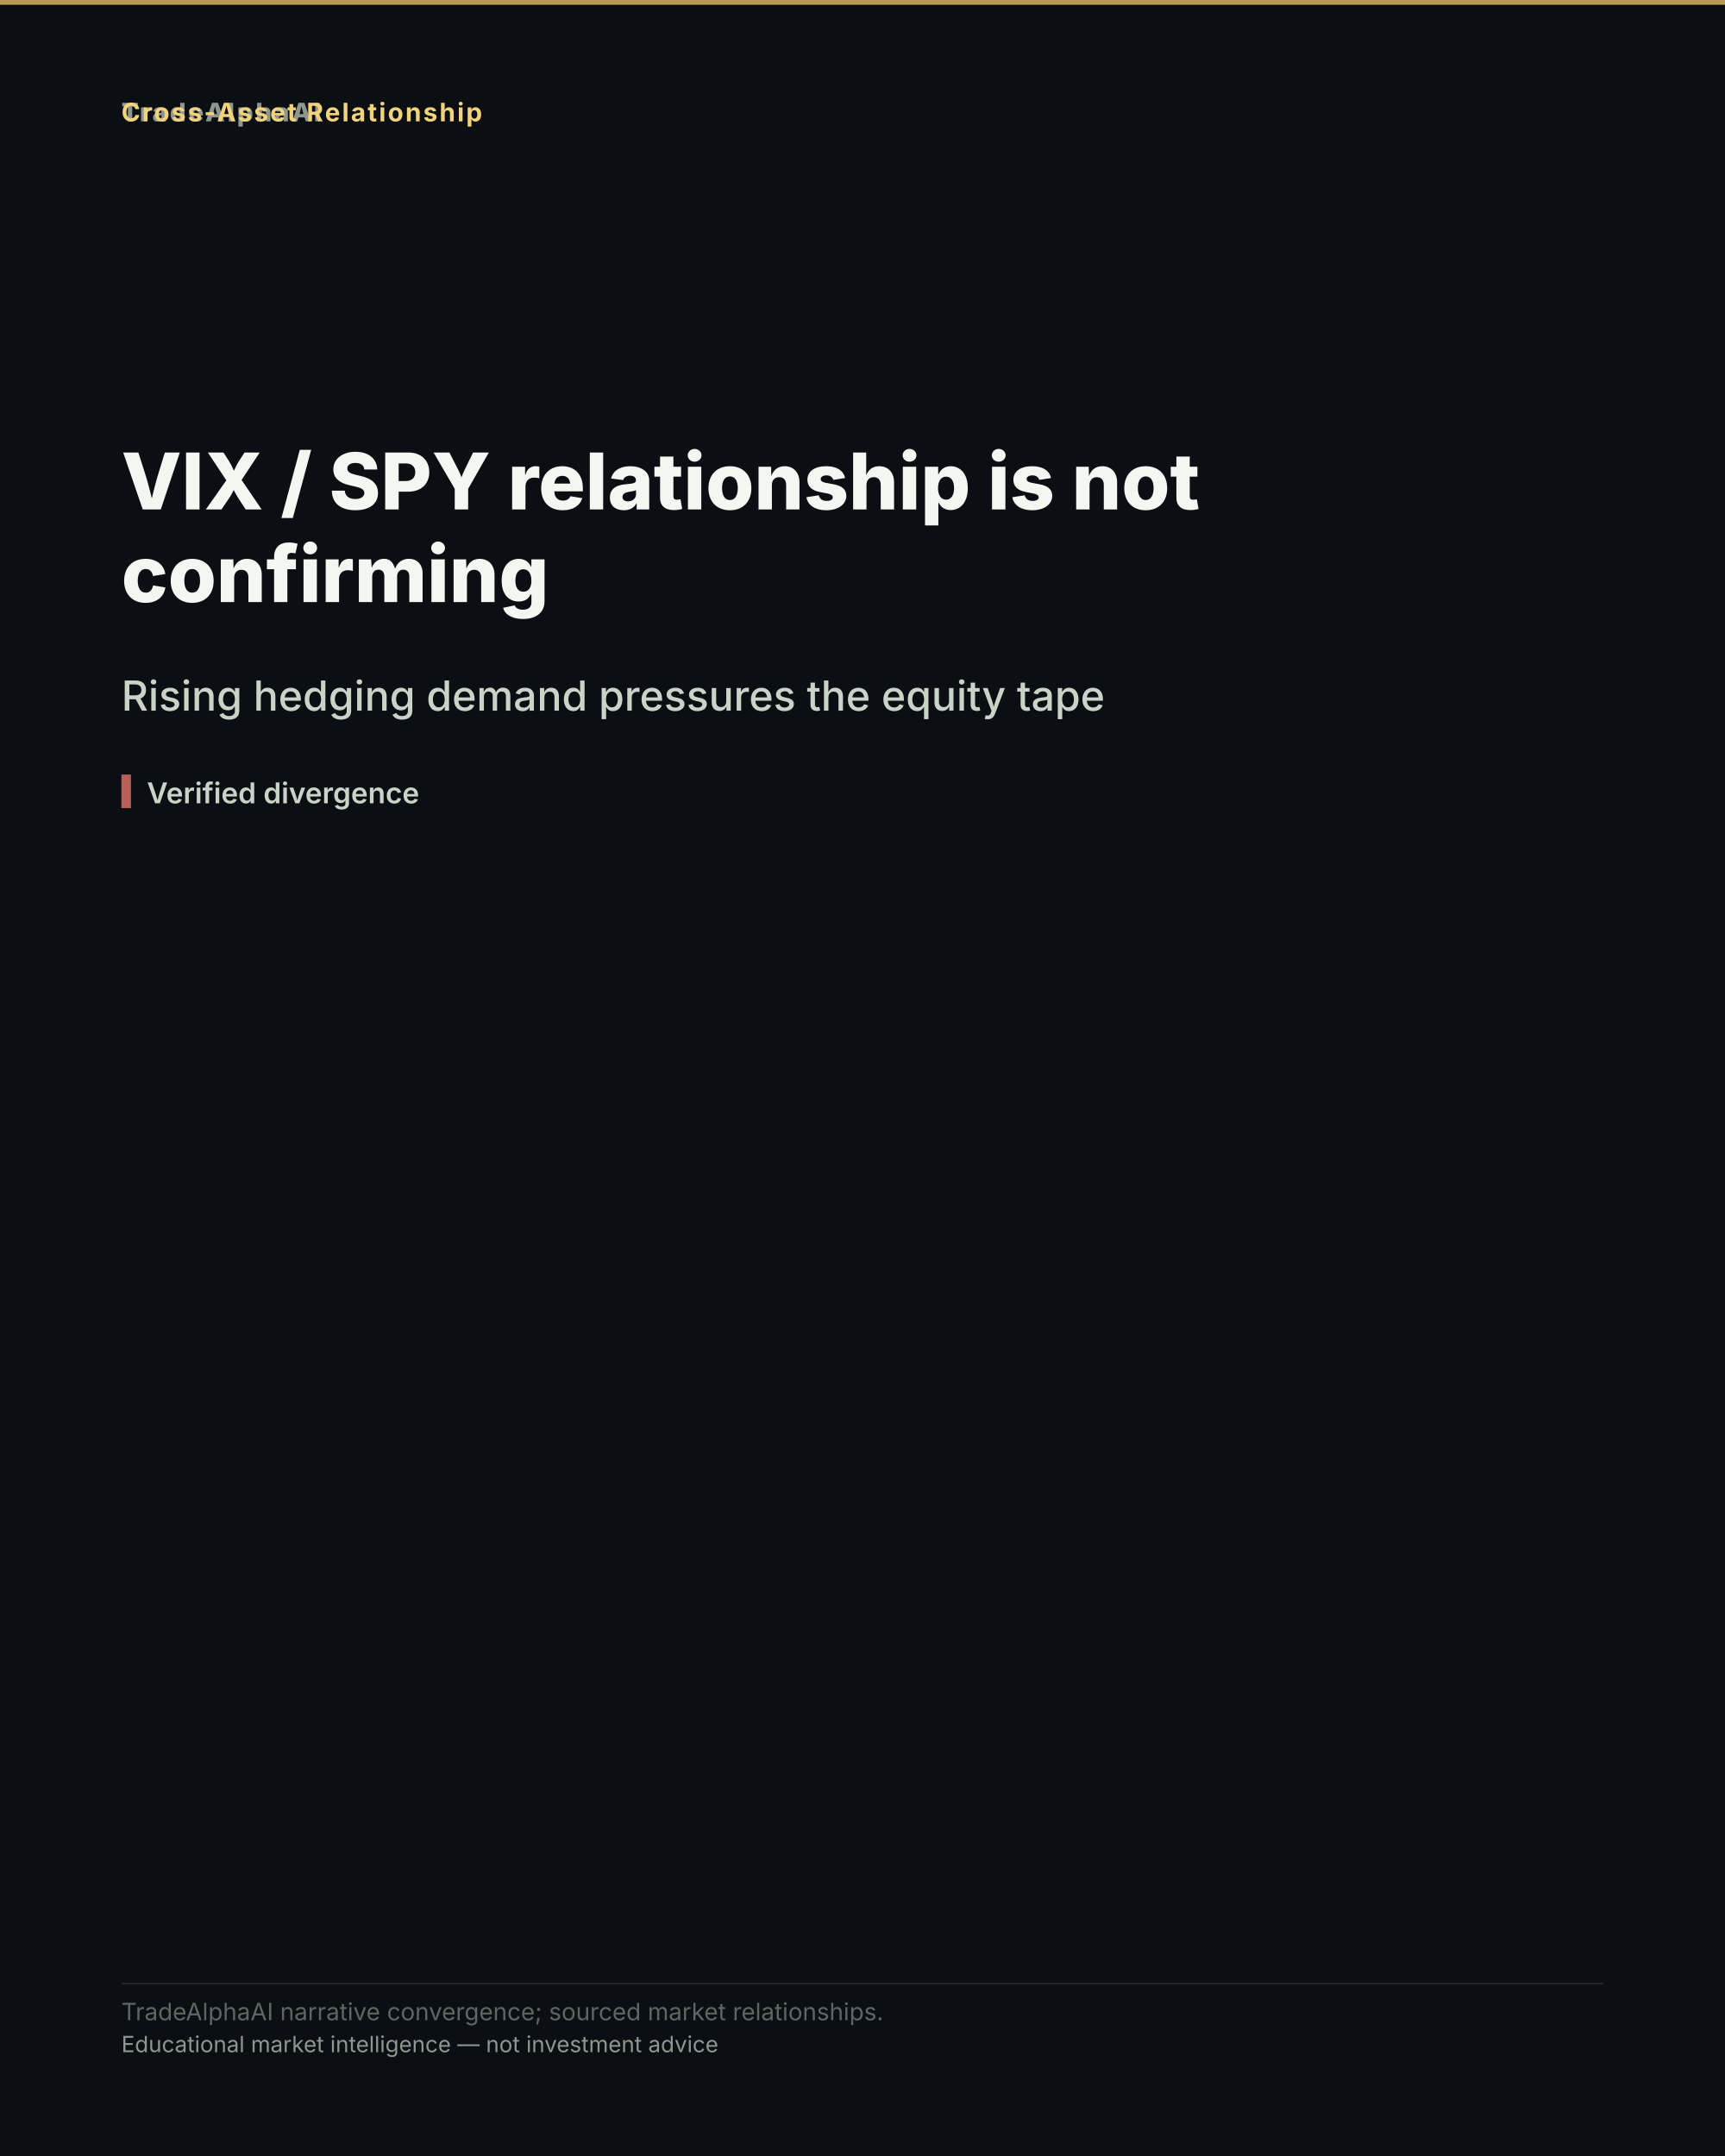
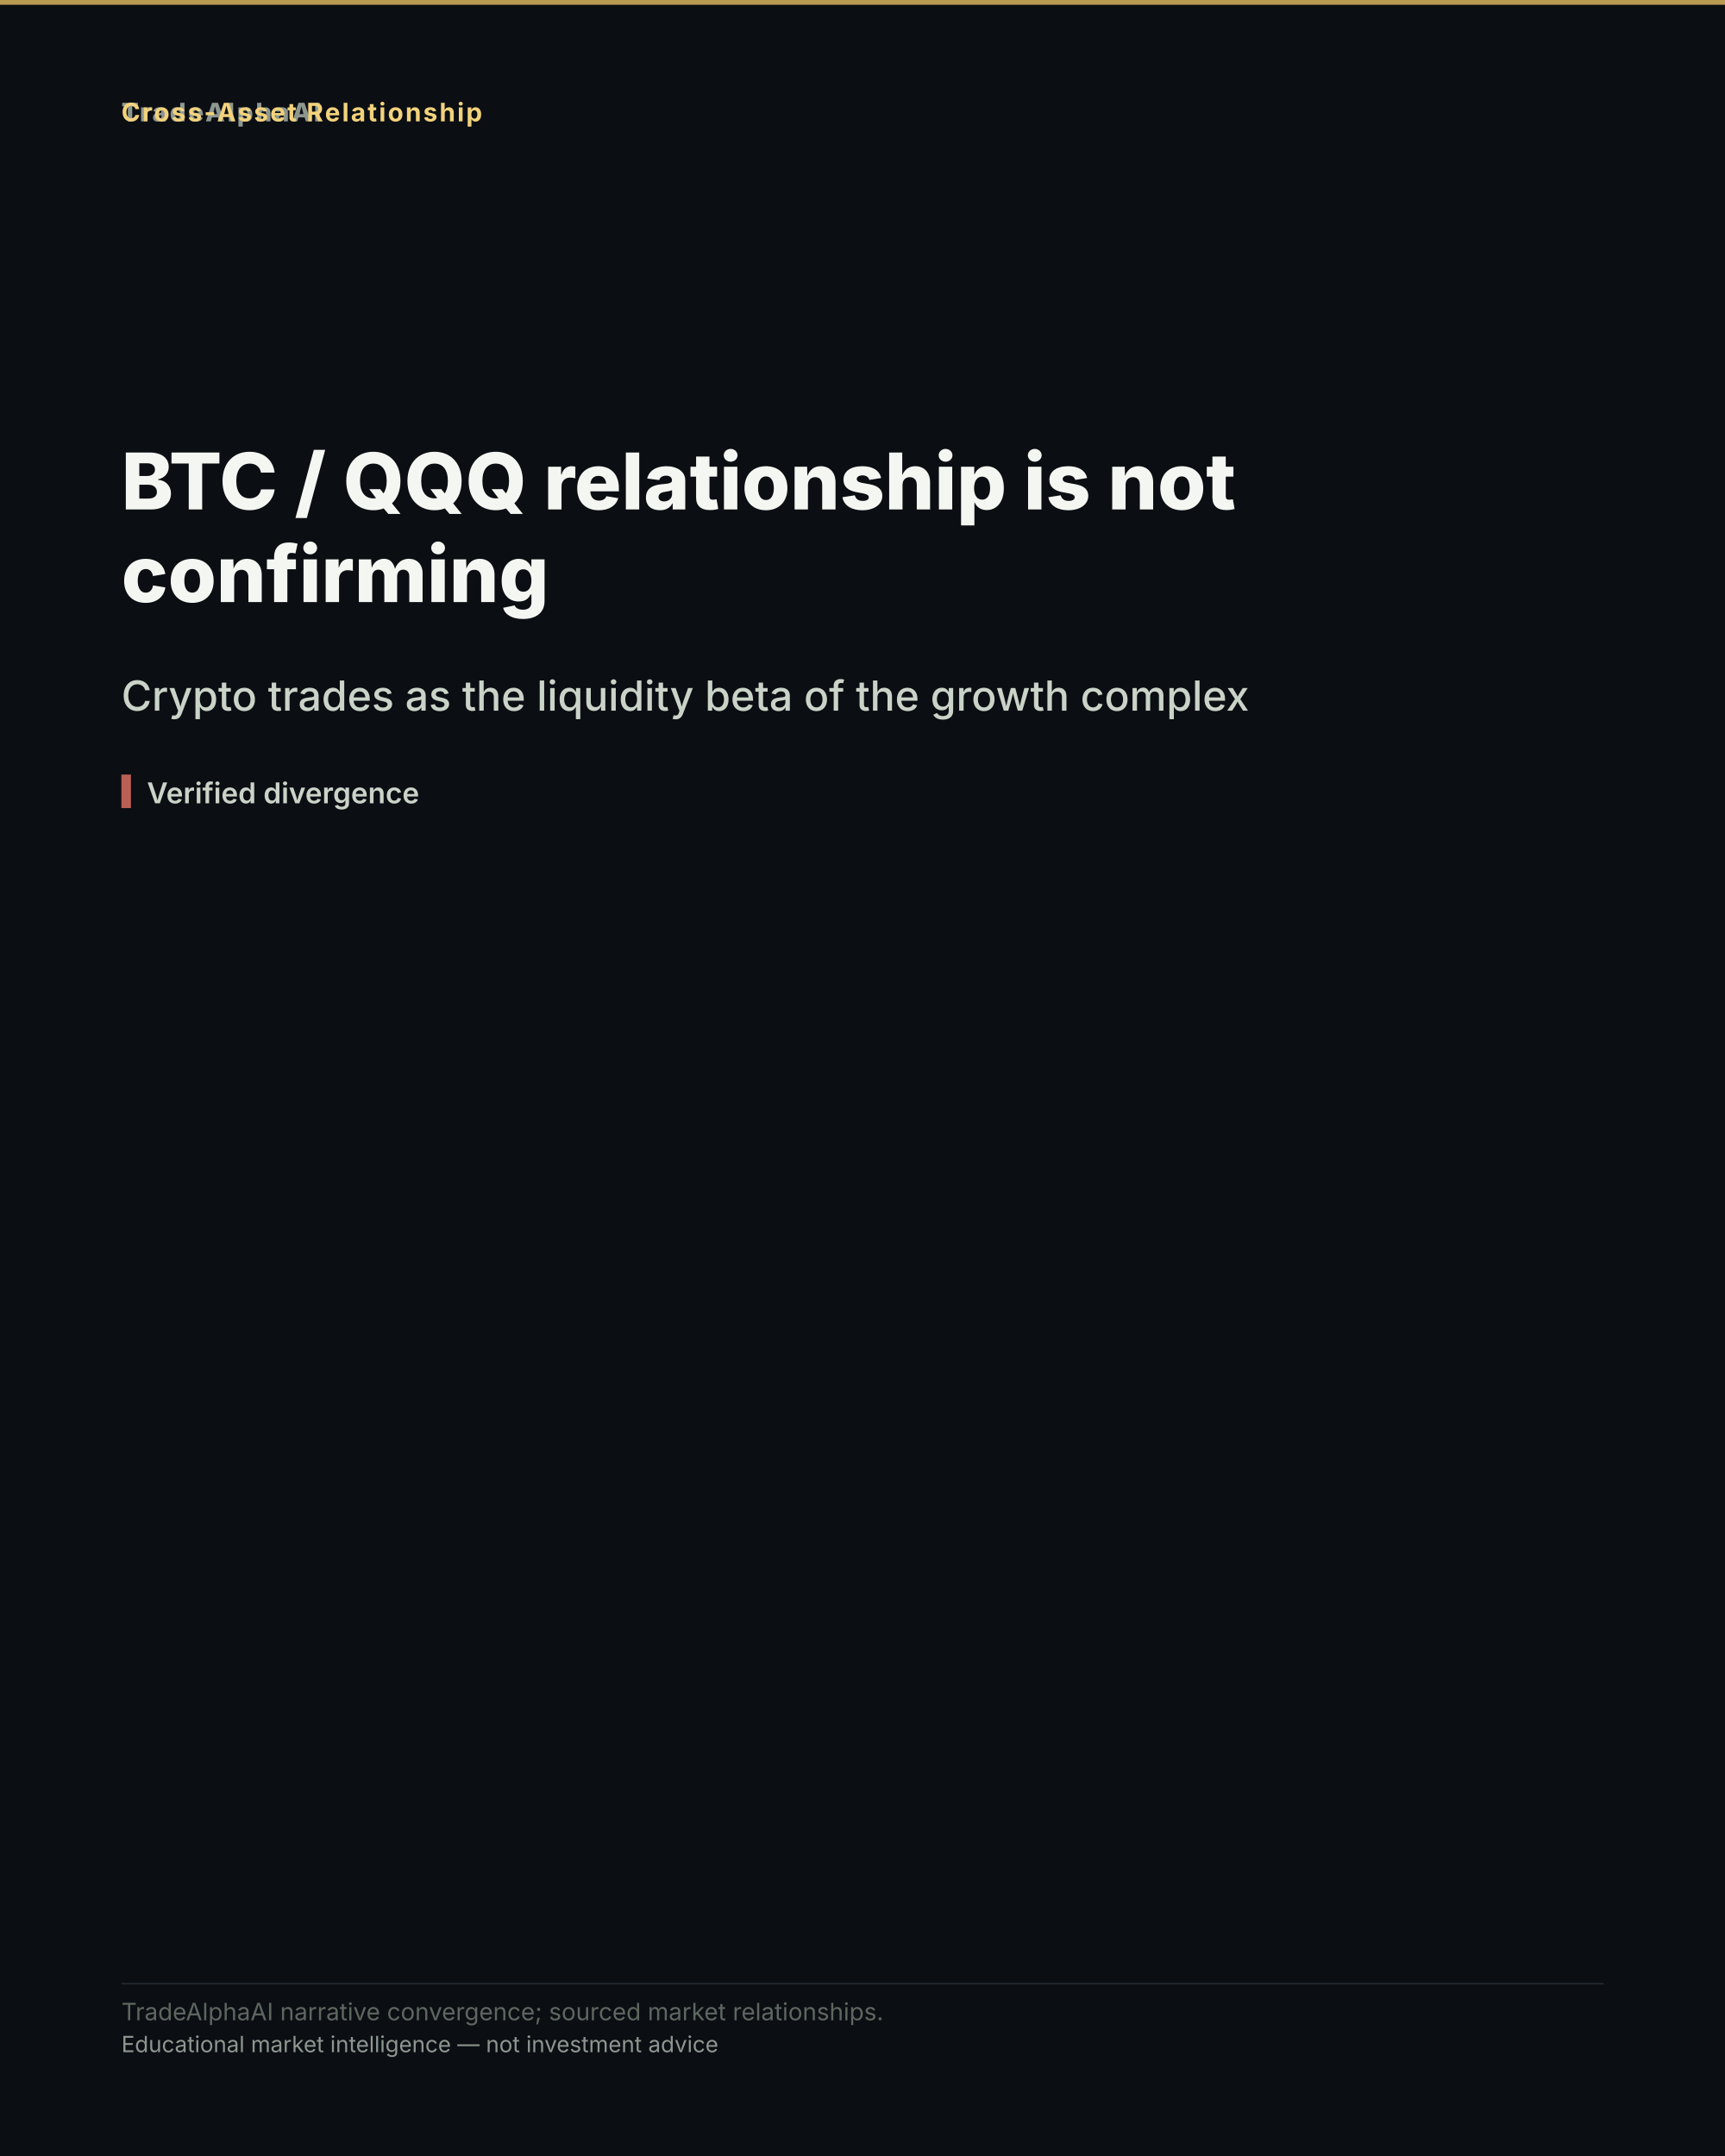
- <svg xmlns="http://www.w3.org/2000/svg" width="1080" height="1350" viewBox="0 0 1080 1350" role="img" aria-label="VIX / SPY relationship is not confirming">
+ <svg xmlns="http://www.w3.org/2000/svg" width="1080" height="1350" viewBox="0 0 1080 1350" role="img" aria-label="BTC / QQQ relationship is not confirming">
  <rect width="1080" height="1350" fill="#0b0e13" />
  <rect x="0" y="0" width="1080" height="3" fill="#d8b15a" opacity="0.85" />
  <text x="76" y="76" font-family="'Inter','Segoe UI','Helvetica Neue',Arial,sans-serif" font-size="16" font-weight="800" letter-spacing="1.5" fill="#8d978f" text-anchor="start">TradeAlphaAI</text>
  <text x="76" y="76" font-family="'Inter','Segoe UI','Helvetica Neue',Arial,sans-serif" font-size="16" font-weight="700" letter-spacing="1.2" fill="#f2d27b" text-anchor="start">Cross-Asset Relationship</text>
-   <text x="76" y="319" font-family="'Inter','Segoe UI','Helvetica Neue',Arial,sans-serif" font-size="49" font-weight="800" fill="#f4f7f1" text-anchor="start">VIX / SPY relationship is not</text>
+   <text x="76" y="319" font-family="'Inter','Segoe UI','Helvetica Neue',Arial,sans-serif" font-size="49" font-weight="800" fill="#f4f7f1" text-anchor="start">BTC / QQQ relationship is not</text>
  <text x="76" y="377" font-family="'Inter','Segoe UI','Helvetica Neue',Arial,sans-serif" font-size="49" font-weight="800" fill="#f4f7f1" text-anchor="start">confirming</text>
-   <text x="76" y="445" font-family="'Inter','Segoe UI','Helvetica Neue',Arial,sans-serif" font-size="26" font-weight="500" fill="#cad3c7" text-anchor="start">Rising hedging demand pressures the equity tape</text>
+   <text x="76" y="445" font-family="'Inter','Segoe UI','Helvetica Neue',Arial,sans-serif" font-size="26" font-weight="500" fill="#cad3c7" text-anchor="start">Crypto trades as the liquidity beta of the growth complex</text>
  <rect x="76" y="485" width="6" height="21" fill="#d66e60" opacity="0.85" />
  <text x="92" y="503" font-family="'Inter','Segoe UI','Helvetica Neue',Arial,sans-serif" font-size="18" font-weight="600" fill="#cad3c7" text-anchor="start">Verified divergence</text>
  <rect x="76" y="1241.6" width="928" height="1" fill="rgba(148,163,184,0.18)" />
  <text x="76" y="1265" font-family="'Inter','Segoe UI','Helvetica Neue',Arial,sans-serif" font-size="15" fill="#5d675f" text-anchor="start">TradeAlphaAI narrative convergence; sourced market relationships.</text>
  <text x="76" y="1285" font-family="'Inter','Segoe UI','Helvetica Neue',Arial,sans-serif" font-size="14" fill="#8d978f" text-anchor="start">Educational market intelligence — not investment advice</text>
</svg>
